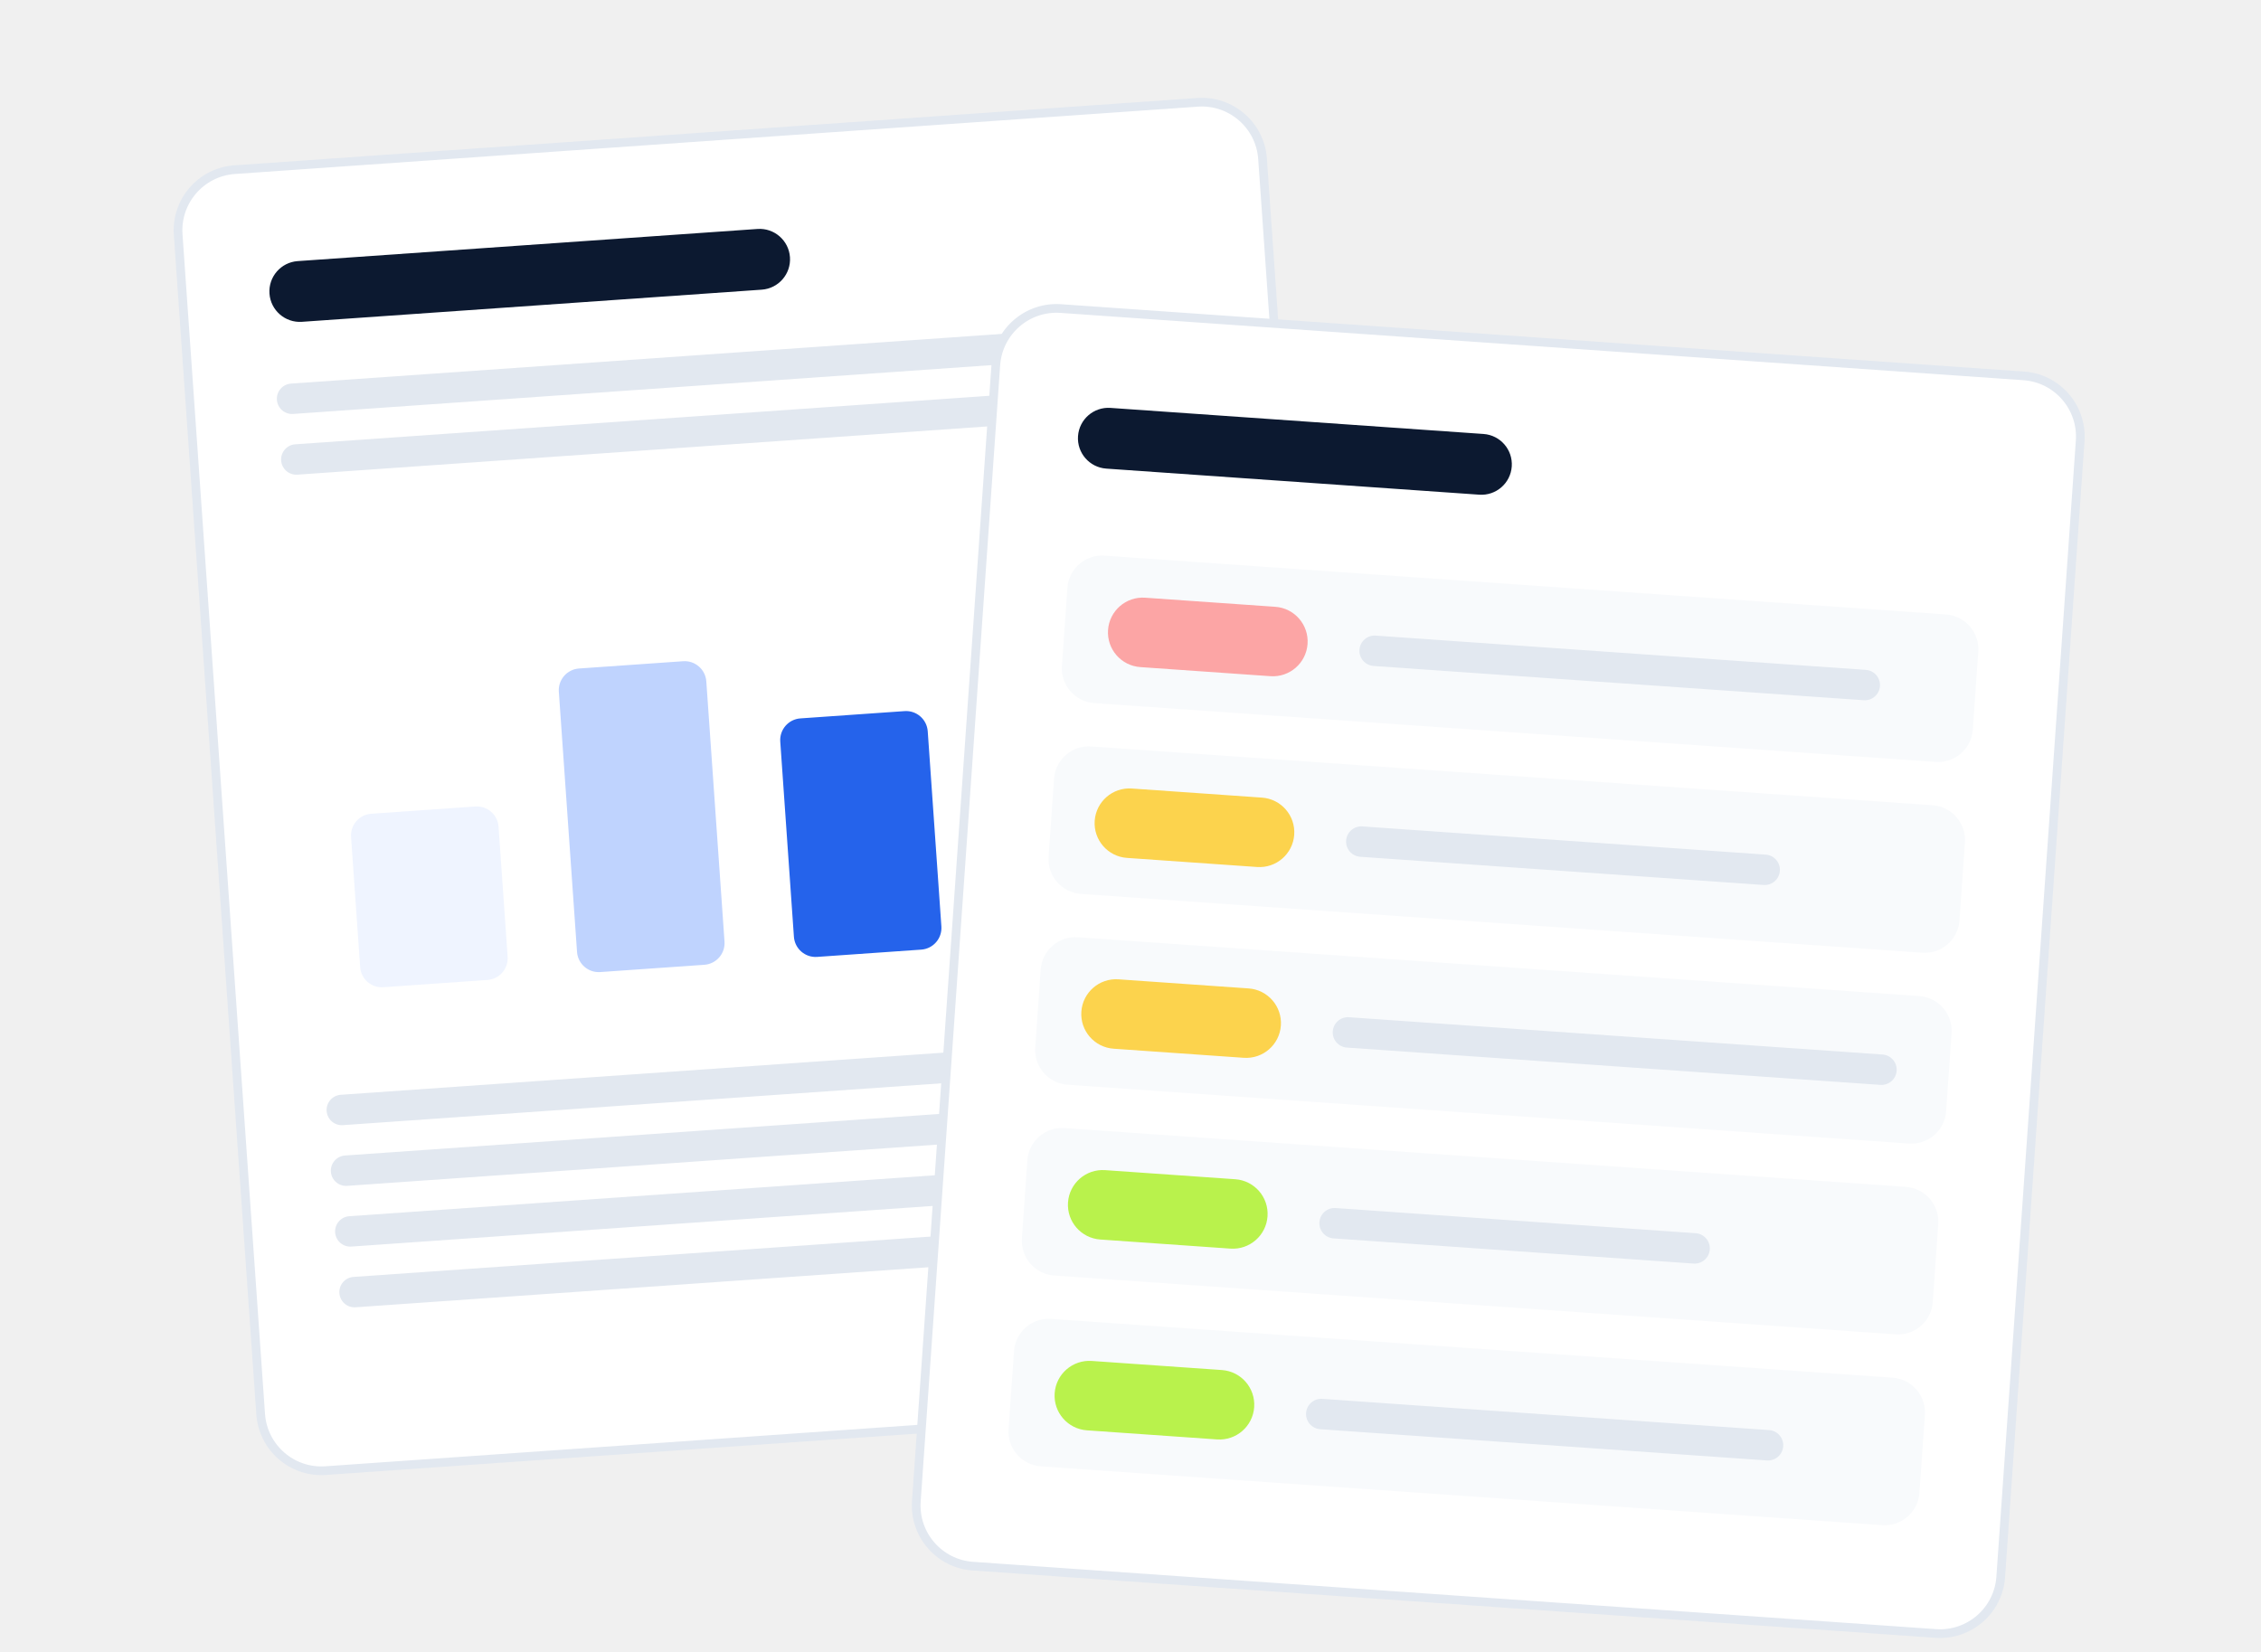
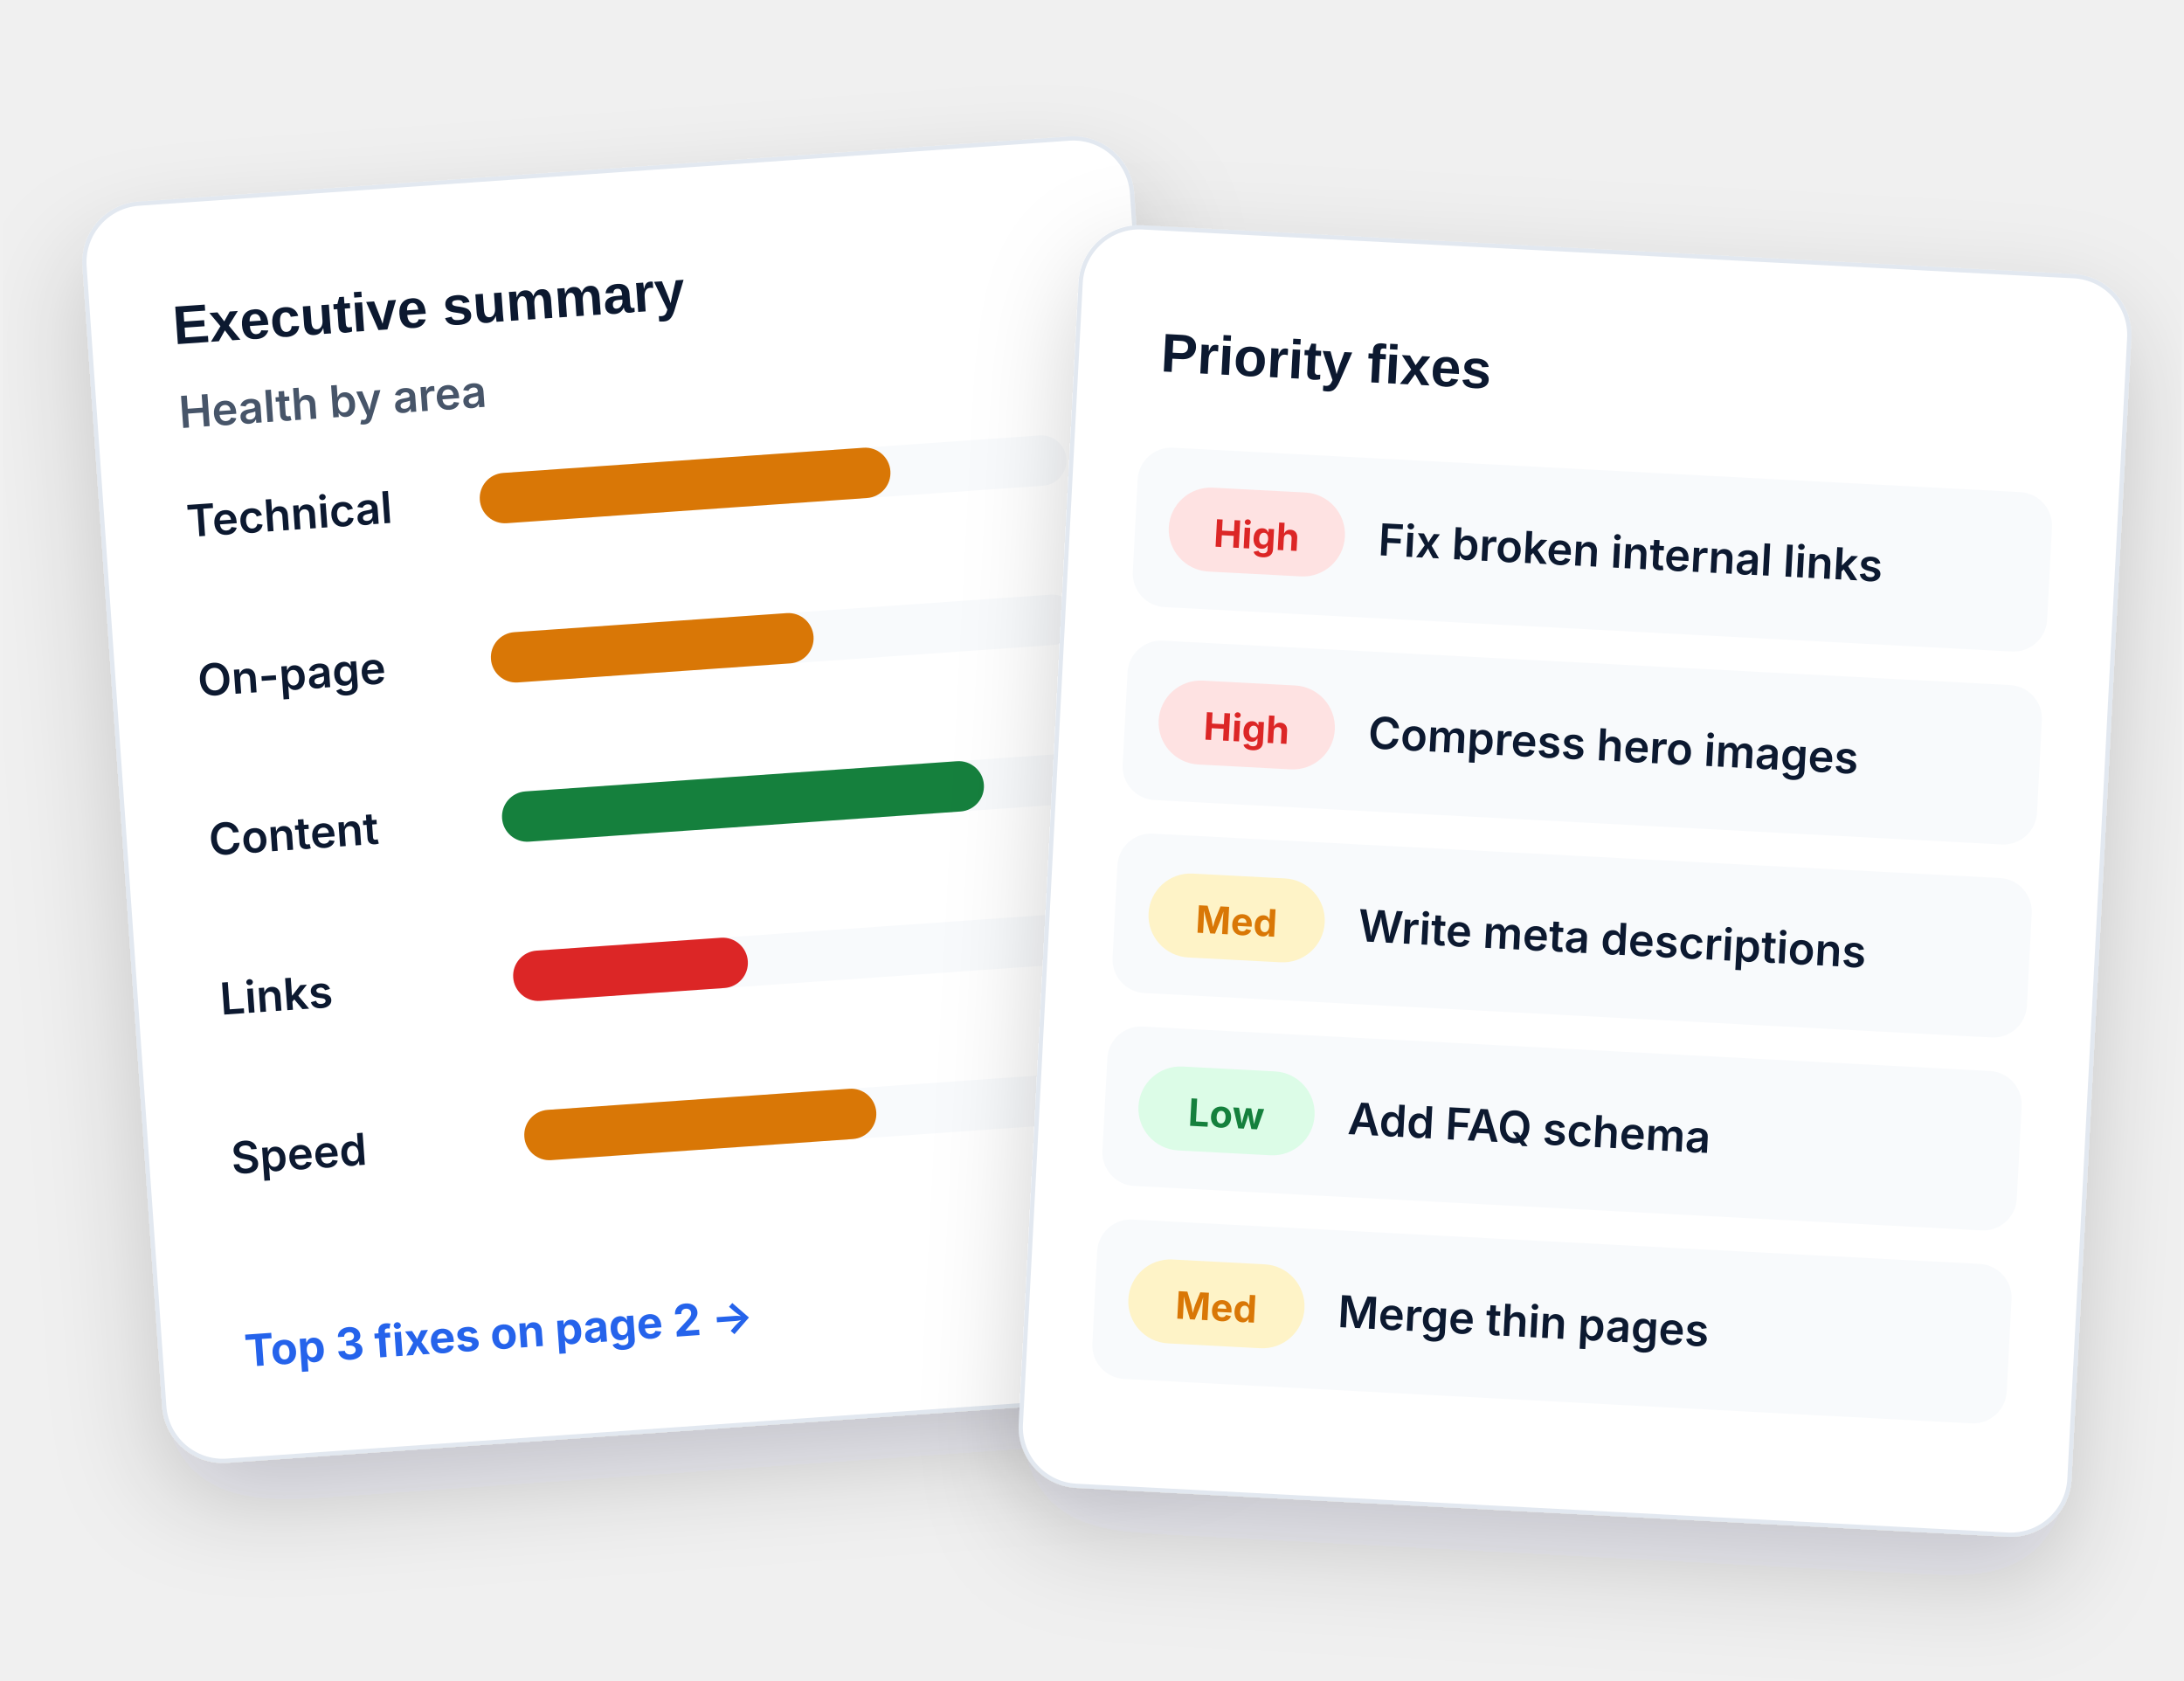
- <svg xmlns="http://www.w3.org/2000/svg" viewBox="0 0 520 380" role="img" aria-labelledby="t">
-   <g transform="translate(40 40) rotate(-4)">
-     <rect width="250" height="300" rx="14" fill="#FFFFFF" stroke="#E2E8F0" stroke-width="2" />
-     <rect x="20" y="22" width="120" height="14" rx="7" fill="#0C1930" />
-     <rect x="20" y="50" width="200" height="7" rx="3.5" fill="#E2E8F0" />
-     <rect x="20" y="64" width="170" height="7" rx="3.5" fill="#E2E8F0" />
-     <rect x="30" y="150" width="34" height="40" rx="5" fill="#EFF4FF" />
-     <rect x="80" y="120" width="34" height="70" rx="5" fill="#BFD3FE" />
-     <rect x="130" y="135" width="34" height="55" rx="5" fill="#2563EB" />
-     <rect x="180" y="100" width="34" height="90" rx="5" fill="#1D4ED8" />
-     <rect x="20" y="214" width="210" height="7" rx="3.5" fill="#E2E8F0" />
-     <rect x="20" y="228" width="190" height="7" rx="3.5" fill="#E2E8F0" />
-     <rect x="20" y="242" width="200" height="7" rx="3.5" fill="#E2E8F0" />
-     <rect x="20" y="256" width="150" height="7" rx="3.5" fill="#E2E8F0" />
+ <svg xmlns="http://www.w3.org/2000/svg" viewBox="0 0 520 400" role="img" aria-labelledby="t">
+   <defs>
+     <filter id="sh" x="-10%" y="-10%" width="120%" height="130%">
+       <feDropShadow dx="0" dy="10" stdDeviation="12" flood-color="#0C1930" flood-opacity=".18" />
+     </filter>
+   </defs>
+   <g transform="rotate(-4 160 200)">
+     <g filter="url(#sh)">
+       <rect x="30" y="40" width="250" height="300" rx="14" fill="#FFFFFF" stroke="#E2E8F0" />
+     </g>
+     <text x="50" y="74" font-family="Manrope, 'Segoe UI', Arial, Helvetica, sans-serif" font-size="13" font-weight="800" fill="#0C1930" text-anchor="start">Executive summary</text>
+     <text x="50" y="94" font-family="Inter, 'Segoe UI', Arial, Helvetica, sans-serif" font-size="10.5" font-weight="600" fill="#475569" text-anchor="start">Health by area</text>
+     <text x="50" y="120" font-family="Inter, 'Segoe UI', Arial, Helvetica, sans-serif" font-size="10.5" font-weight="600" fill="#0C1930" text-anchor="start">Technical</text>
+     <rect x="120" y="110" width="140" height="12" rx="6" fill="#F8FAFC" />
+     <rect x="120" y="110" width="98" height="12" rx="6" fill="#D97706" />
+     <text x="50" y="158" font-family="Inter, 'Segoe UI', Arial, Helvetica, sans-serif" font-size="10.5" font-weight="600" fill="#0C1930" text-anchor="start">On-page</text>
+     <rect x="120" y="148" width="140" height="12" rx="6" fill="#F8FAFC" />
+     <rect x="120" y="148" width="77" height="12" rx="6" fill="#D97706" />
+     <text x="50" y="196" font-family="Inter, 'Segoe UI', Arial, Helvetica, sans-serif" font-size="10.5" font-weight="600" fill="#0C1930" text-anchor="start">Content</text>
+     <rect x="120" y="186" width="140" height="12" rx="6" fill="#F8FAFC" />
+     <rect x="120" y="186" width="115" height="12" rx="6" fill="#15803D" />
+     <text x="50" y="234" font-family="Inter, 'Segoe UI', Arial, Helvetica, sans-serif" font-size="10.5" font-weight="600" fill="#0C1930" text-anchor="start">Links</text>
+     <rect x="120" y="224" width="140" height="12" rx="6" fill="#F8FAFC" />
+     <rect x="120" y="224" width="56" height="12" rx="6" fill="#DC2626" />
+     <text x="50" y="272" font-family="Inter, 'Segoe UI', Arial, Helvetica, sans-serif" font-size="10.5" font-weight="600" fill="#0C1930" text-anchor="start">Speed</text>
+     <rect x="120" y="262" width="140" height="12" rx="6" fill="#F8FAFC" />
+     <rect x="120" y="262" width="84" height="12" rx="6" fill="#D97706" />
+     <text x="50" y="318" font-family="Inter, 'Segoe UI', Arial, Helvetica, sans-serif" font-size="10.5" font-weight="700" fill="#2563EB" text-anchor="start">Top 3 fixes on page 2 →</text>
  </g>
-   <g transform="translate(230 70) rotate(4)">
-     <rect width="250" height="290" rx="14" fill="#FFFFFF" stroke="#E2E8F0" stroke-width="2" />
-     <rect x="20" y="22" width="100" height="14" rx="7" fill="#0C1930" />
-     <rect x="20" y="56" width="210" height="34" rx="8" fill="#F8FAFC" />
-     <rect x="30" y="65" width="46" height="16" rx="8" fill="#FCA5A5" />
-     <rect x="88" y="70" width="120" height="7" rx="3.5" fill="#E2E8F0" />
-     <rect x="20" y="100" width="210" height="34" rx="8" fill="#F8FAFC" />
-     <rect x="30" y="109" width="46" height="16" rx="8" fill="#FCD34D" />
-     <rect x="88" y="114" width="100" height="7" rx="3.5" fill="#E2E8F0" />
-     <rect x="20" y="144" width="210" height="34" rx="8" fill="#F8FAFC" />
-     <rect x="30" y="153" width="46" height="16" rx="8" fill="#FCD34D" />
-     <rect x="88" y="158" width="130" height="7" rx="3.5" fill="#E2E8F0" />
-     <rect x="20" y="188" width="210" height="34" rx="8" fill="#F8FAFC" />
-     <rect x="30" y="197" width="46" height="16" rx="8" fill="#B9F24C" />
-     <rect x="88" y="202" width="90" height="7" rx="3.5" fill="#E2E8F0" />
-     <rect x="20" y="232" width="210" height="34" rx="8" fill="#F8FAFC" />
-     <rect x="30" y="241" width="46" height="16" rx="8" fill="#B9F24C" />
-     <rect x="88" y="246" width="110" height="7" rx="3.5" fill="#E2E8F0" />
+   <g transform="rotate(3 380 210)">
+     <g filter="url(#sh)">
+       <rect x="250" y="60" width="250" height="300" rx="14" fill="#FFFFFF" stroke="#E2E8F0" />
+     </g>
+     <text x="270" y="94" font-family="Manrope, 'Segoe UI', Arial, Helvetica, sans-serif" font-size="13" font-weight="800" fill="#0C1930" text-anchor="start">Priority fixes</text>
+     <rect x="266" y="112" width="218" height="38" rx="8" fill="#F8FAFC" />
+     <rect x="274" y="121" width="42" height="20" rx="10" fill="#FEE2E2" />
+     <text x="295.0" y="135" font-family="Inter, 'Segoe UI', Arial, Helvetica, sans-serif" font-size="9" font-weight="700" fill="#DC2626" text-anchor="middle">High</text>
+     <text x="324" y="135" font-family="Inter, 'Segoe UI', Arial, Helvetica, sans-serif" font-size="10.5" font-weight="600" fill="#0C1930" text-anchor="start">Fix broken internal links</text>
+     <rect x="266" y="158" width="218" height="38" rx="8" fill="#F8FAFC" />
+     <rect x="274" y="167" width="42" height="20" rx="10" fill="#FEE2E2" />
+     <text x="295.0" y="181" font-family="Inter, 'Segoe UI', Arial, Helvetica, sans-serif" font-size="9" font-weight="700" fill="#DC2626" text-anchor="middle">High</text>
+     <text x="324" y="181" font-family="Inter, 'Segoe UI', Arial, Helvetica, sans-serif" font-size="10.5" font-weight="600" fill="#0C1930" text-anchor="start">Compress hero images</text>
+     <rect x="266" y="204" width="218" height="38" rx="8" fill="#F8FAFC" />
+     <rect x="274" y="213" width="42" height="20" rx="10" fill="#FEF3C7" />
+     <text x="295.0" y="227" font-family="Inter, 'Segoe UI', Arial, Helvetica, sans-serif" font-size="9" font-weight="700" fill="#D97706" text-anchor="middle">Med</text>
+     <text x="324" y="227" font-family="Inter, 'Segoe UI', Arial, Helvetica, sans-serif" font-size="10.5" font-weight="600" fill="#0C1930" text-anchor="start">Write meta descriptions</text>
+     <rect x="266" y="250" width="218" height="38" rx="8" fill="#F8FAFC" />
+     <rect x="274" y="259" width="42" height="20" rx="10" fill="#DCFCE7" />
+     <text x="295.0" y="273" font-family="Inter, 'Segoe UI', Arial, Helvetica, sans-serif" font-size="9" font-weight="700" fill="#15803D" text-anchor="middle">Low</text>
+     <text x="324" y="273" font-family="Inter, 'Segoe UI', Arial, Helvetica, sans-serif" font-size="10.5" font-weight="600" fill="#0C1930" text-anchor="start">Add FAQ schema</text>
+     <rect x="266" y="296" width="218" height="38" rx="8" fill="#F8FAFC" />
+     <rect x="274" y="305" width="42" height="20" rx="10" fill="#FEF3C7" />
+     <text x="295.0" y="319" font-family="Inter, 'Segoe UI', Arial, Helvetica, sans-serif" font-size="9" font-weight="700" fill="#D97706" text-anchor="middle">Med</text>
+     <text x="324" y="319" font-family="Inter, 'Segoe UI', Arial, Helvetica, sans-serif" font-size="10.5" font-weight="600" fill="#0C1930" text-anchor="start">Merge thin pages</text>
  </g>
</svg>
